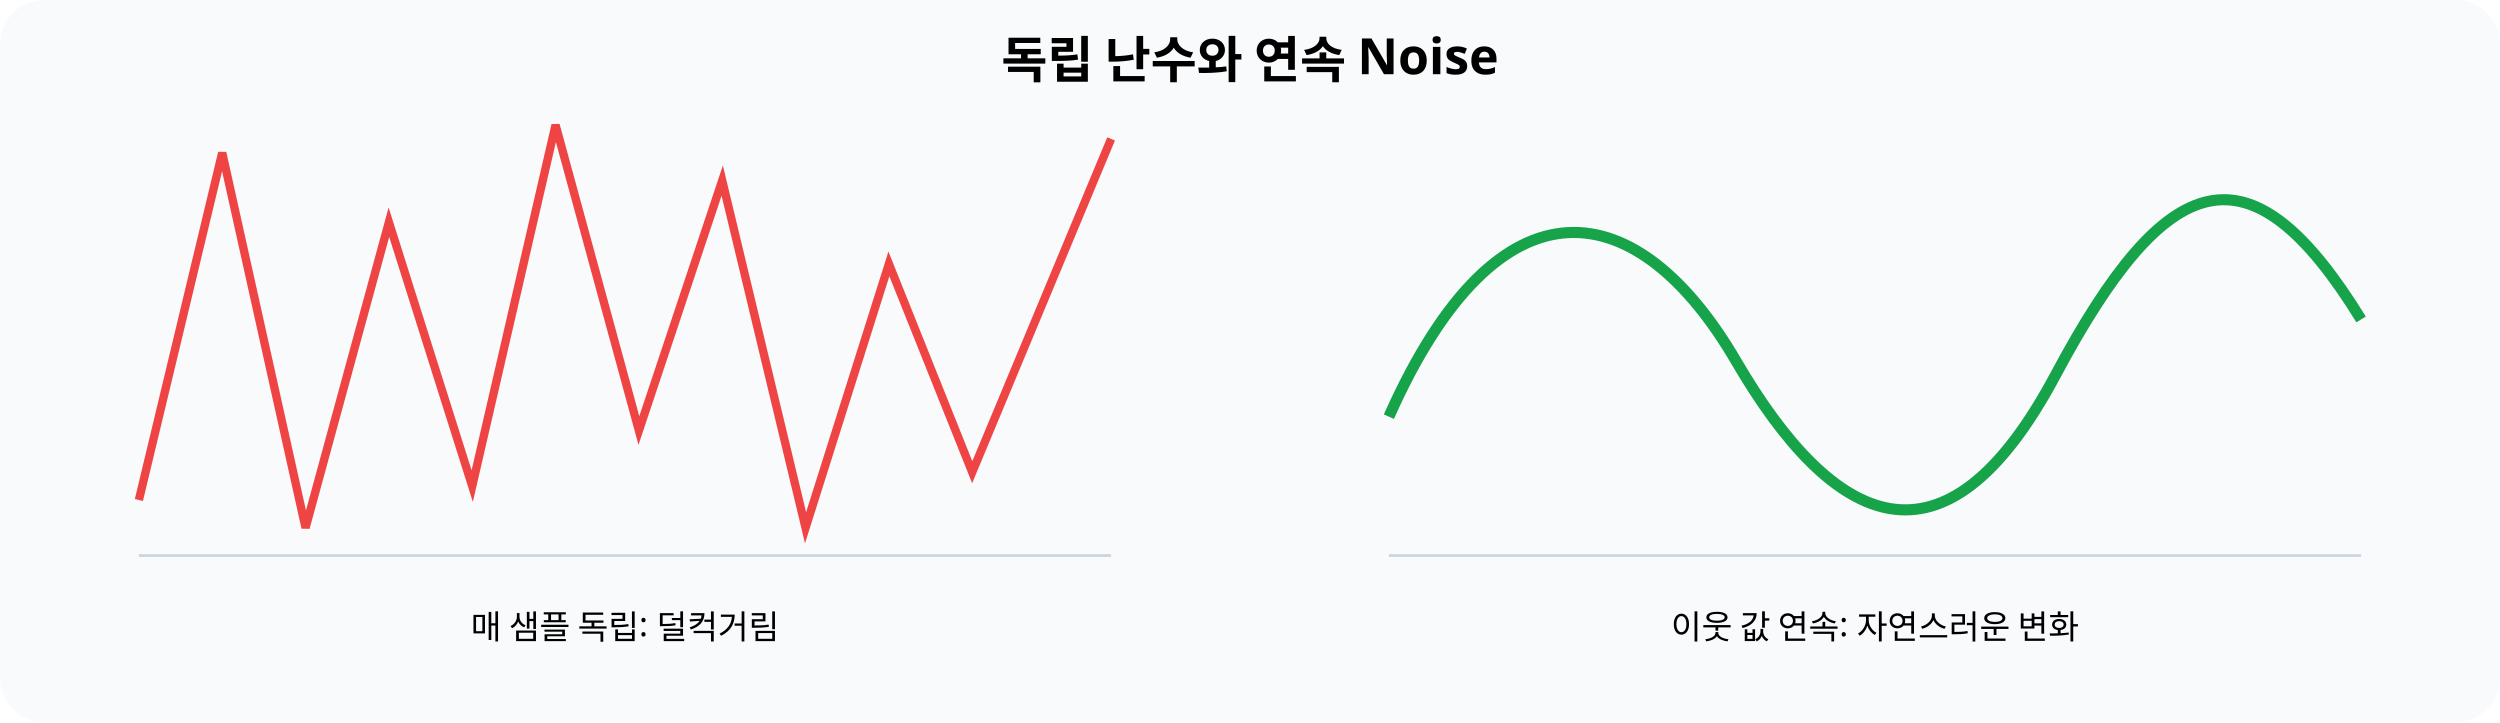
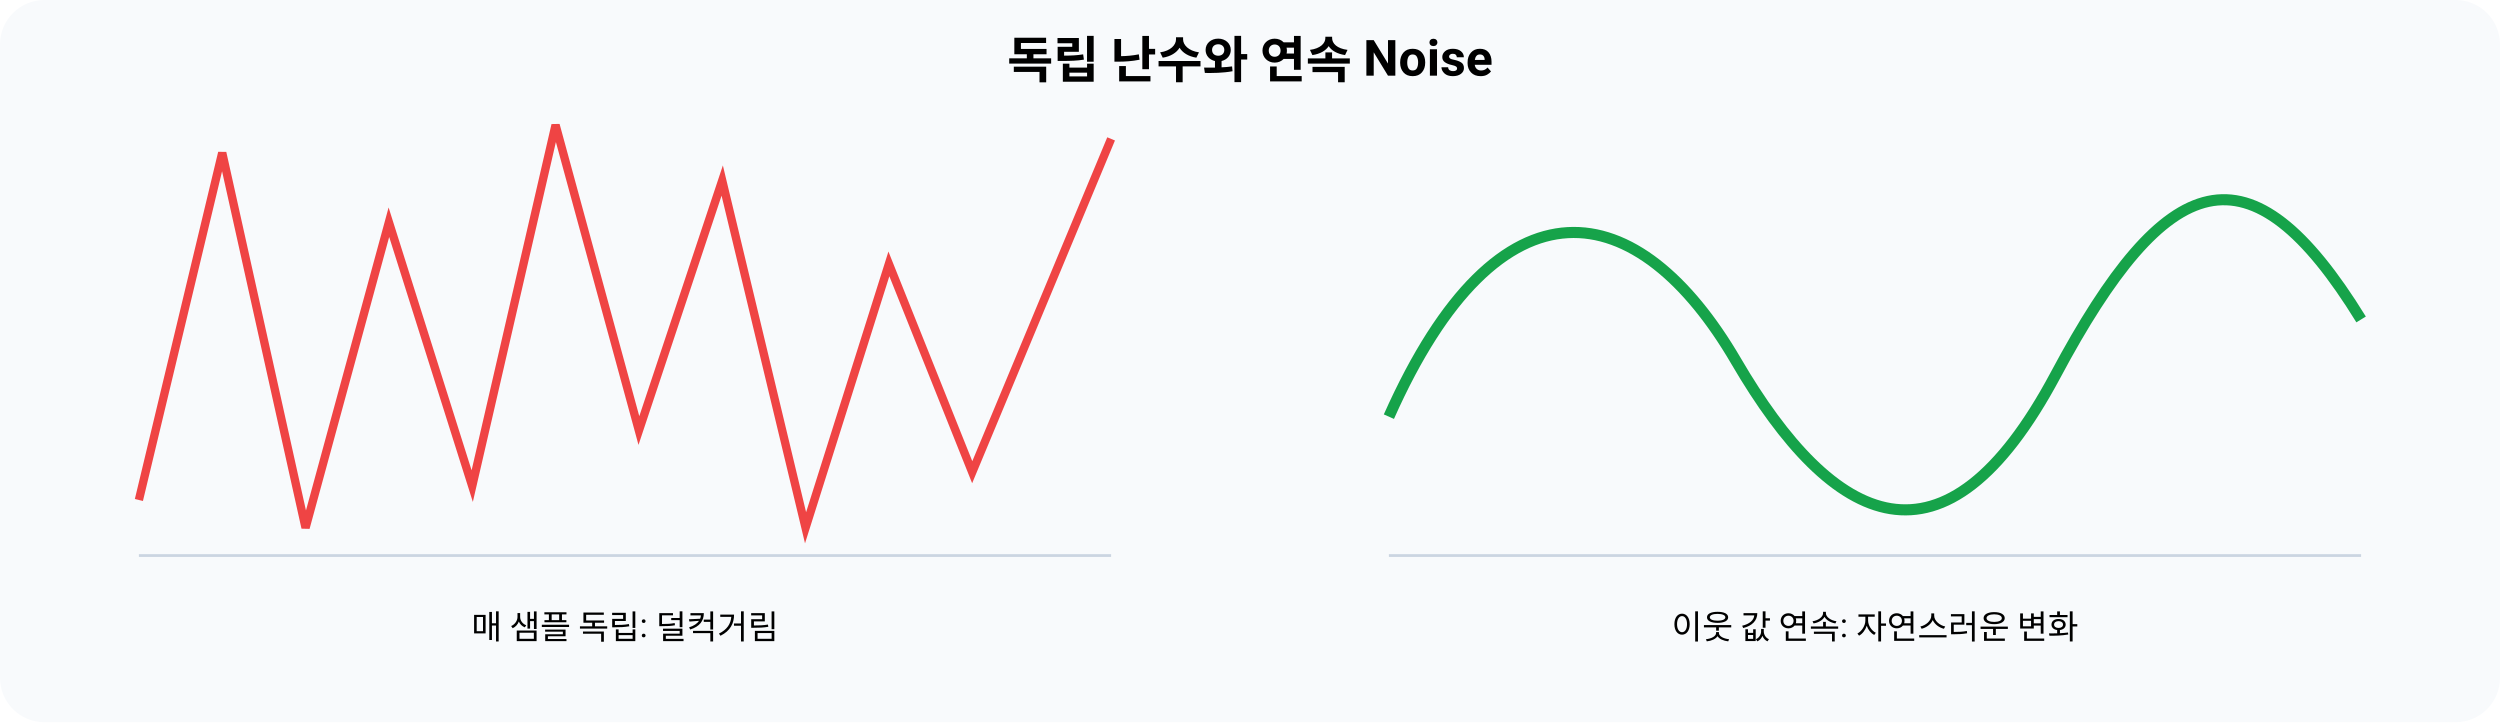
<svg xmlns="http://www.w3.org/2000/svg" viewBox="0 0 900 260">
  <rect width="900" height="260" rx="16" fill="#f8fafc" />
-   <text x="450" y="28" text-anchor="middle" font-family="sans-serif" font-size="18" font-weight="700">독립 난수와 연속 Noise</text>
+   <text x="450" y="28" text-anchor="middle" font-family="-apple-system, BlinkMacSystemFont, 'Segoe UI', Roboto, 'Apple SD Gothic Neo', 'Malgun Gothic', 'Nanum Gothic', 'Noto Sans KR', sans-serif" font-size="18" font-weight="700">독립 난수와 연속 Noise</text>
  <g stroke="#cbd5e1">
    <path d="M50 200H400M500 200H850" />
  </g>
  <polyline points="50,180 80,55 110,190 140,80 170,175 200,45 230,155 260,65 290,190 320,95 350,170 400,50" fill="none" stroke="#ef4444" stroke-width="3" />
  <path d="M500 150C540 60 590 70 625 130S700 210 740 135S810 50 850 115" fill="none" stroke="#16a34a" stroke-width="4" />
-   <g font-family="sans-serif" text-anchor="middle">
+   <g font-family="-apple-system, BlinkMacSystemFont, 'Segoe UI', Roboto, 'Apple SD Gothic Neo', 'Malgun Gothic', 'Nanum Gothic', 'Noto Sans KR', sans-serif" text-anchor="middle">
    <text x="225" y="230">매 샘플 독립: 덜컥거림</text>
    <text x="675" y="230">이웃 값 연속: 자연스러운 변화</text>
  </g>
</svg>
